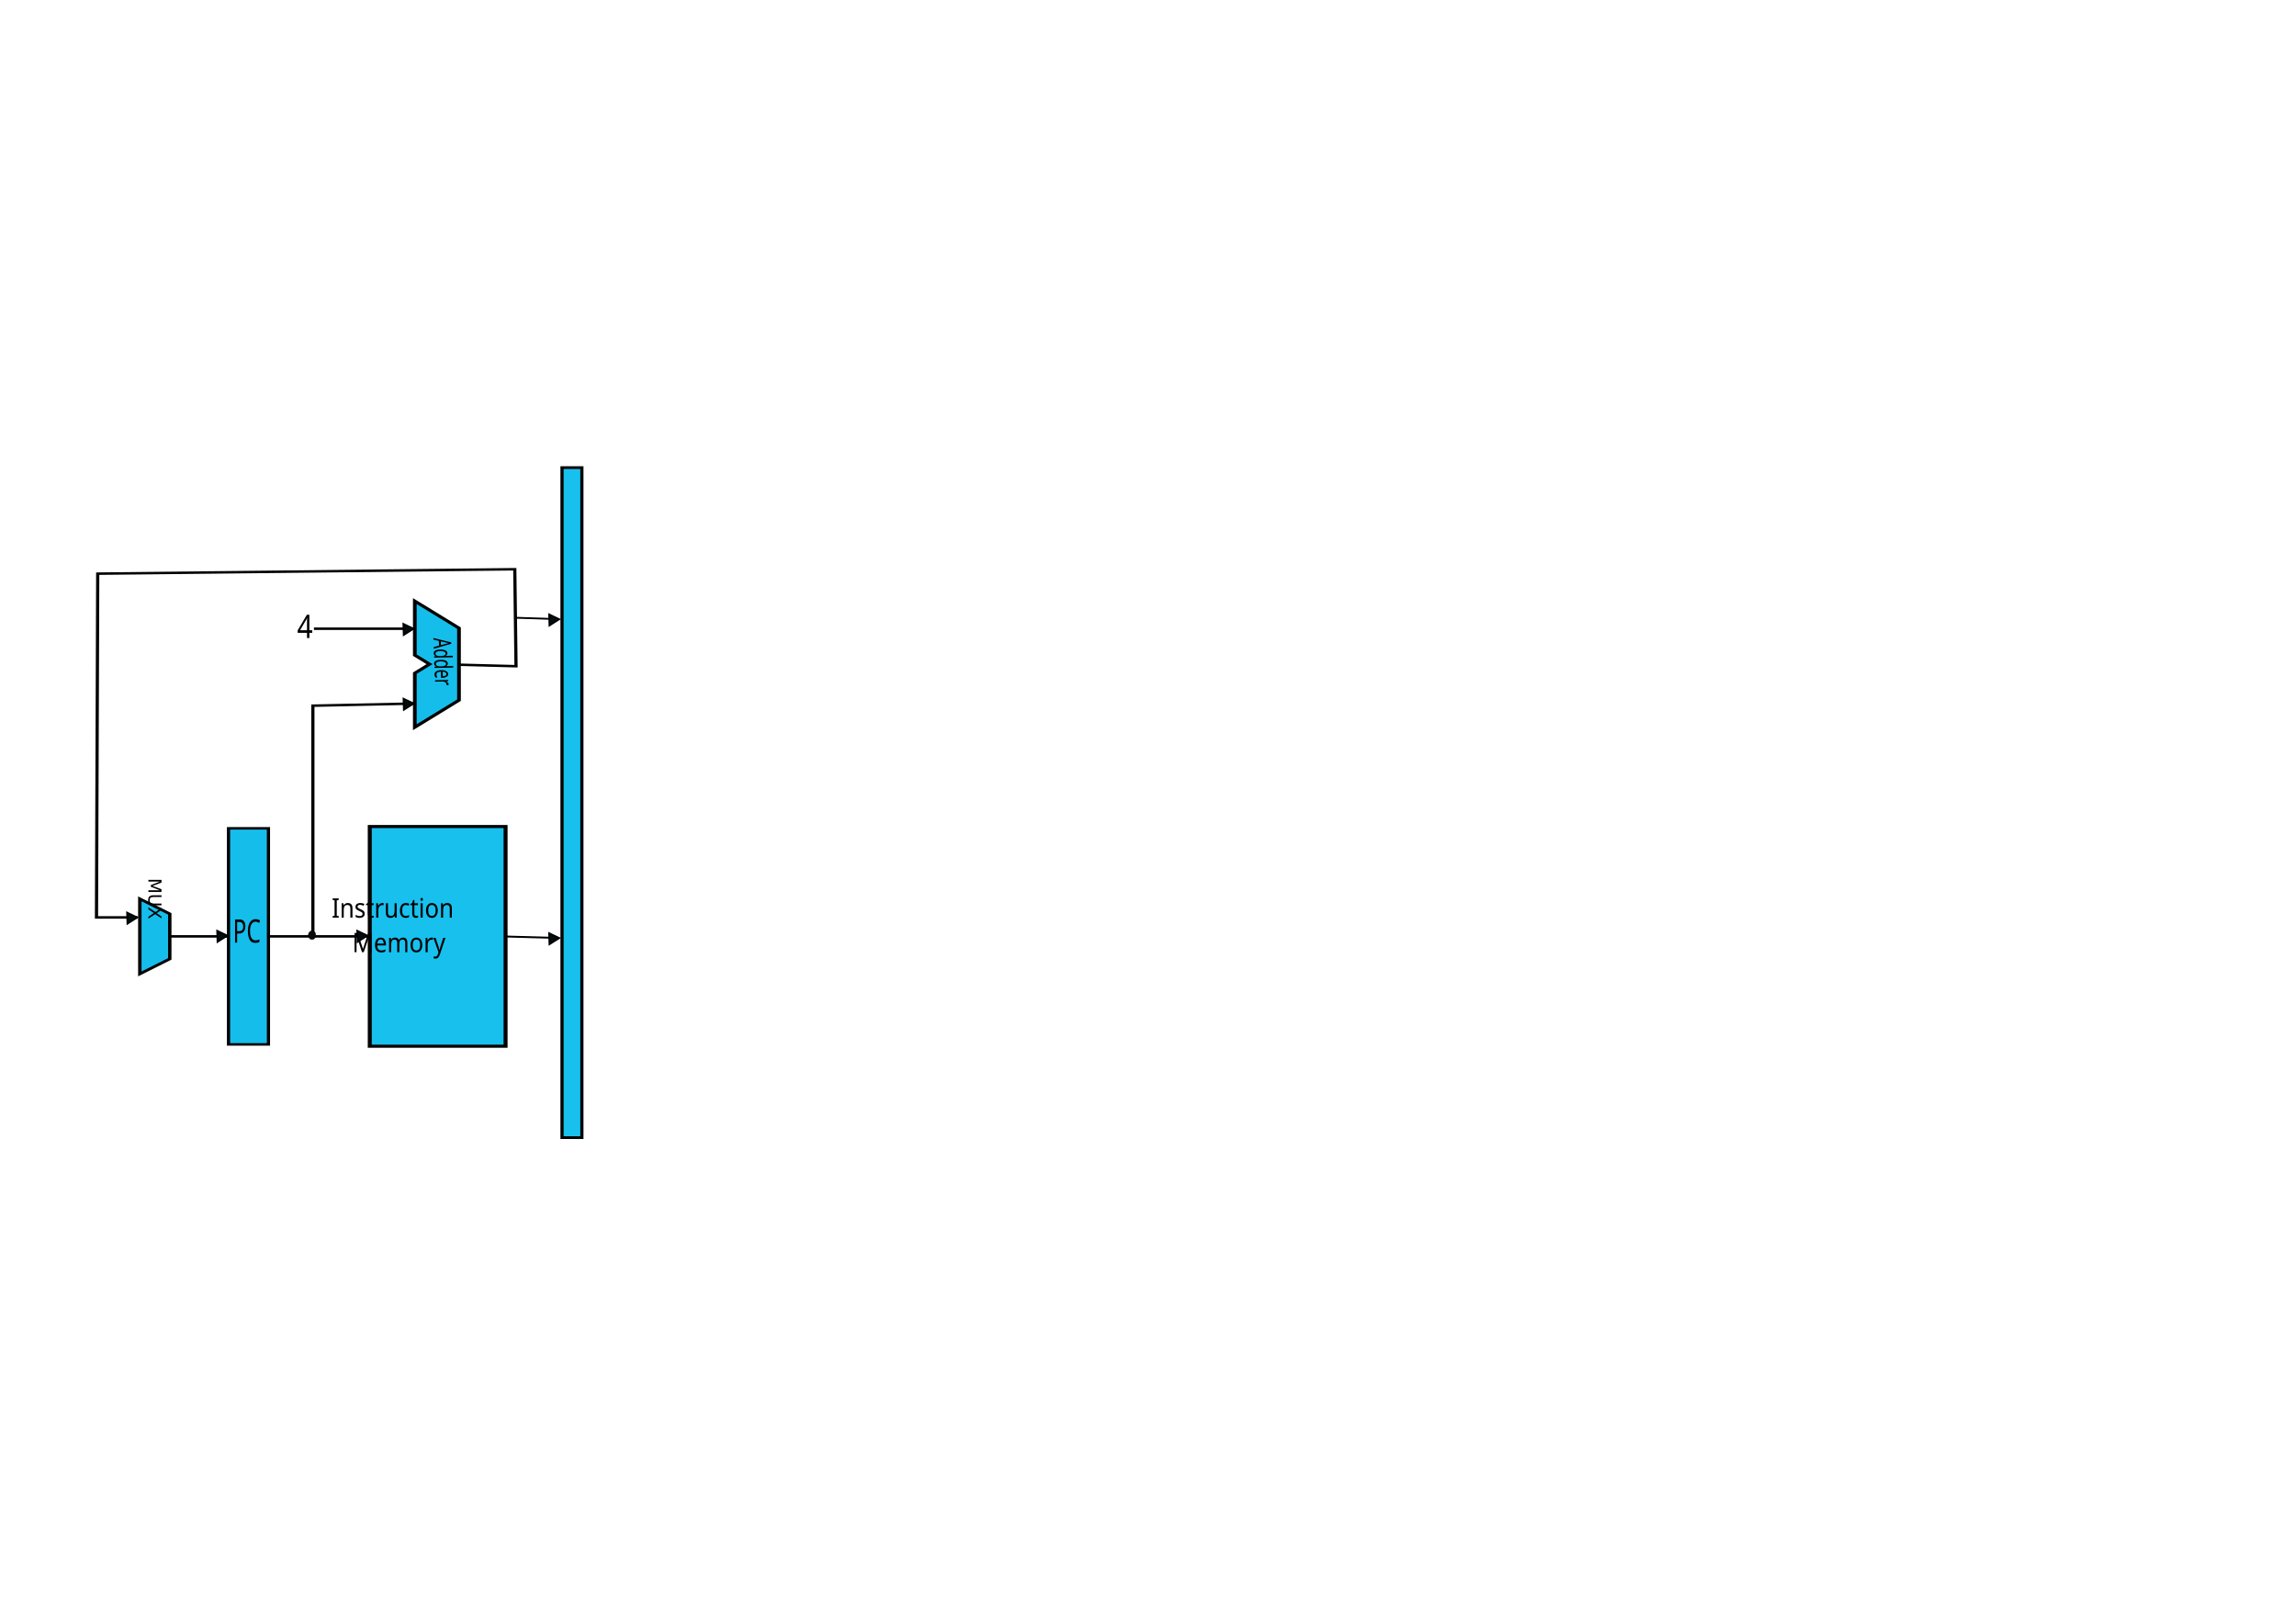
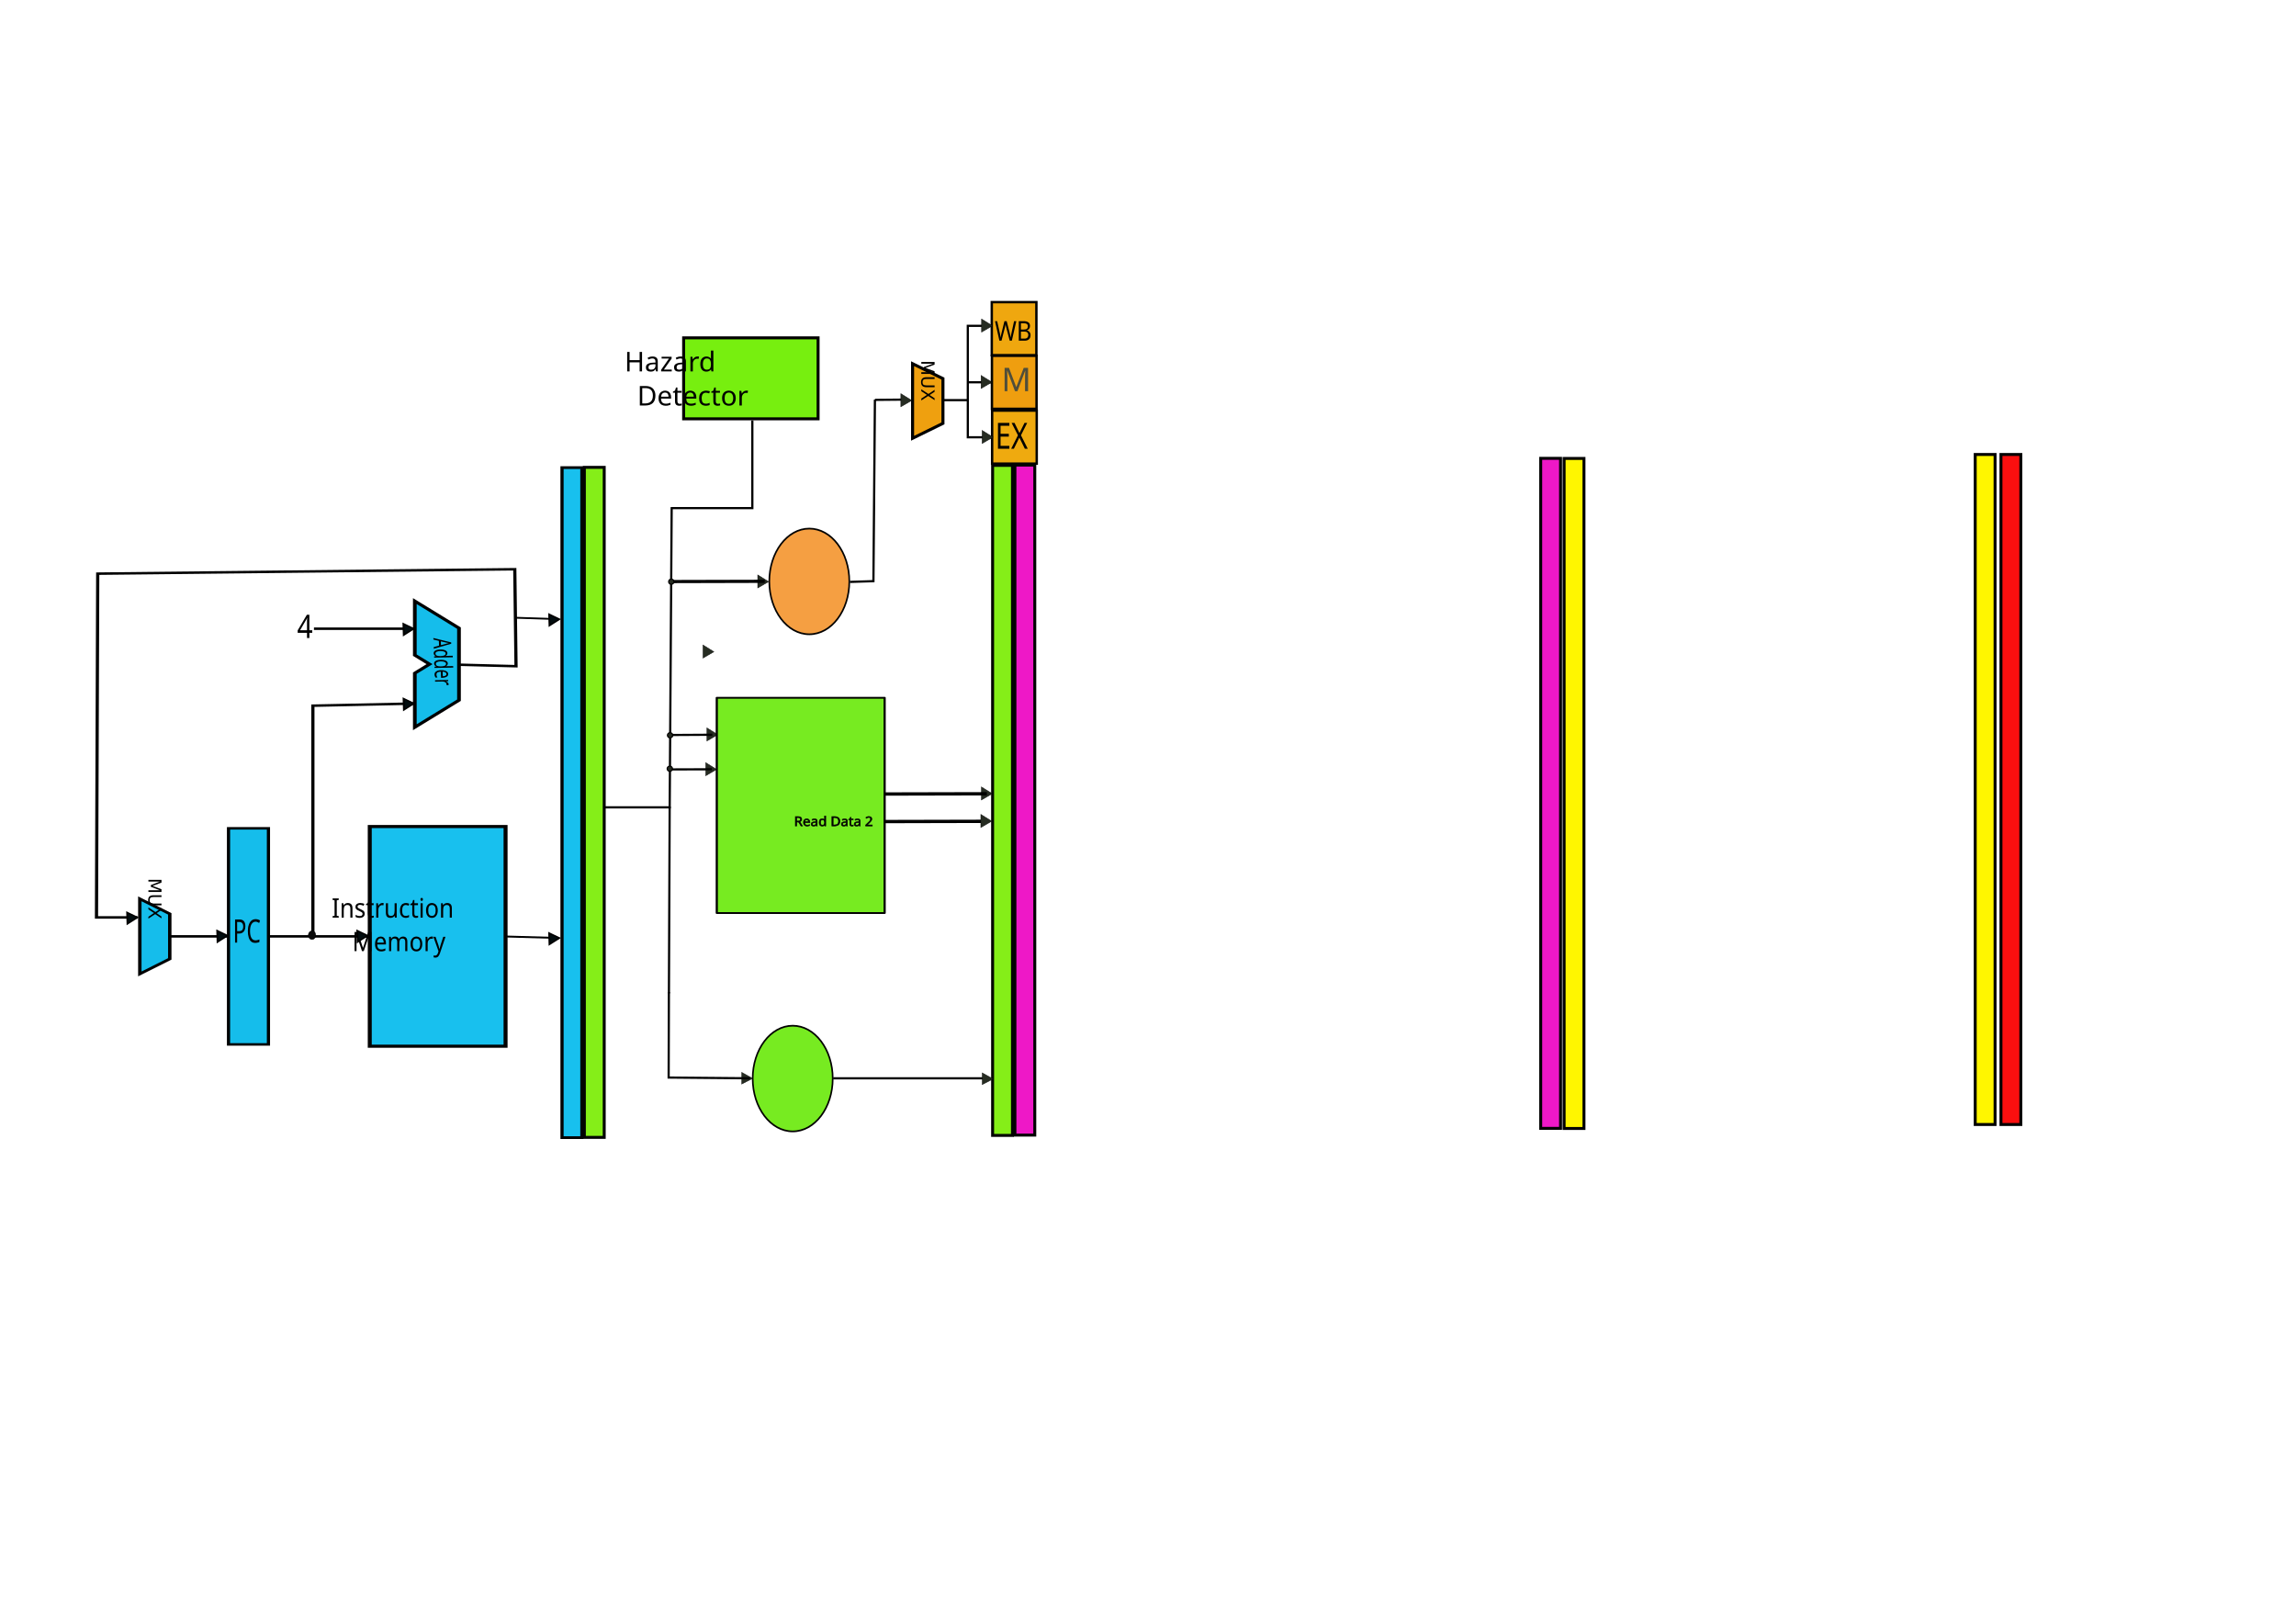
- <svg xmlns="http://www.w3.org/2000/svg" width="297mm" height="210mm" viewBox="0 0 297 210" version="1.1" id="SVGRoot">
-   <defs id="defs5358" />
+ <svg xmlns="http://www.w3.org/2000/svg" xmlns:xlink="http://www.w3.org/1999/xlink" width="297mm" height="210mm" viewBox="0 0 297 210" version="1.1" id="SVGRoot">
+   <defs id="defs5358">
+     <linearGradient xlink:href="#linearGradient5880" id="linearGradient5886" x1="10.795" y1="28.265" x2="40.297" y2="28.265" gradientUnits="userSpaceOnUse" />
+     <linearGradient id="linearGradient5880">
+       <stop style="stop-color:#77eb21;stop-opacity:1;" offset="0" id="stop5882" />
+       <stop style="stop-color:#77eb21;stop-opacity:0;" offset="1" id="stop5884" />
+     </linearGradient>
+     <linearGradient xlink:href="#linearGradient5880" id="linearGradient6262" gradientUnits="userSpaceOnUse" x1="10.795" y1="28.265" x2="40.297" y2="28.265" />
+     <linearGradient xlink:href="#linearGradient5880" id="linearGradient6264" gradientUnits="userSpaceOnUse" x1="10.795" y1="28.265" x2="40.297" y2="28.265" />
+     <linearGradient xlink:href="#linearGradient5880" id="linearGradient5886-6" x1="10.795" y1="28.265" x2="40.297" y2="28.265" gradientUnits="userSpaceOnUse" />
+     <linearGradient xlink:href="#linearGradient5880" id="linearGradient6264-2" gradientUnits="userSpaceOnUse" x1="10.795" y1="28.265" x2="40.297" y2="28.265" />
+     <linearGradient xlink:href="#linearGradient5880" id="linearGradient6262-6" gradientUnits="userSpaceOnUse" x1="10.795" y1="28.265" x2="40.297" y2="28.265" />
+   </defs>
  <g id="layer1" style="display:inline">
    <g id="g6881" transform="matrix(1.159974,0,0,1,-2.753945,0)">
      <g id="g6969" transform="translate(-3.935352,-6.967489)">
        <rect style="fill:#18c0ee;fill-opacity:1;fill-rule:evenodd;stroke:#020202;stroke-width:0.355;stroke-linecap:butt;stroke-linejoin:miter;stroke-miterlimit:4;stroke-dasharray:none;stroke-opacity:1" id="rect6650" width="2.215" height="86.657" x="68.984" y="67.445" />
        <g transform="matrix(1,0,0,0.9033638,-0.1464586,13.77333)" id="g6837">
          <g id="g6795">
-             <path style="display:inline;overflow:visible;visibility:visible;opacity:1;fill:#15bdeb;fill-opacity:1;stroke:#000000;stroke-width:0.379;stroke-linecap:butt;stroke-linejoin:miter;stroke-miterlimit:4;stroke-dasharray:none;stroke-dashoffset:0;stroke-opacity:1;marker:none;enable-background:accumulate" d="m 22.048,121.152 v 10.749 l 3.34,-2.15 v -6.449 z" id="path2627" />
+             <path style="display:inline;overflow:visible;visibility:visible;opacity:1;fill:#15bdeb;fill-opacity:1;stroke:#000000;stroke-width:0.379;stroke-linecap:butt;stroke-linejoin:miter;stroke-miterlimit:4;stroke-dasharray:none;stroke-dashoffset:0;stroke-opacity:1;marker:none;enable-background:accumulate" d="m 22.048,121.152 0,10.749 3.34,-2.15 0,-6.449 z" id="path2627" />
            <text xml:space="preserve" style="font-style:normal;font-variant:normal;font-weight:normal;font-stretch:normal;font-size:2.274px;line-height:0%;font-family:'DejaVu Sans';-inkscape-font-specification:'DejaVu Sans';text-align:center;writing-mode:lr-tb;text-anchor:middle;fill:#000000;fill-opacity:1;stroke-width:0.189" x="111.456" y="-26.105" id="text2629" transform="matrix(0,1.134612,-0.8813582,0,0,0)">
              <tspan style="font-size:2.274px;line-height:1;stroke-width:0.189" id="tspan2631" x="111.456" y="-26.105">MUX</tspan>
            </text>
-             <path style="display:inline;overflow:visible;visibility:visible;opacity:1;fill:#15bdeb;fill-opacity:1;stroke:#000000;stroke-width:0.412;stroke-linecap:butt;stroke-linejoin:miter;stroke-miterlimit:4;stroke-dasharray:none;stroke-dashoffset:0;stroke-opacity:1;marker:none;enable-background:accumulate" d="m 52.715,78.524 4.925,3.87 v 10.32 l -4.925,3.87 v -7.74 l 1.642,-1.29 -1.642,-1.29 z" id="path2402" />
+             <path style="display:inline;overflow:visible;visibility:visible;opacity:1;fill:#15bdeb;fill-opacity:1;stroke:#000000;stroke-width:0.412;stroke-linecap:butt;stroke-linejoin:miter;stroke-miterlimit:4;stroke-dasharray:none;stroke-dashoffset:0;stroke-opacity:1;marker:none;enable-background:accumulate" d="m 52.715,78.524 4.925,3.87 0,10.32 -4.925,3.87 0,-7.74 1.642,-1.29 -1.642,-1.29 z" id="path2402" />
            <rect style="fill:#15bdeb;fill-opacity:1;fill-rule:evenodd;stroke:#000000;stroke-width:0.355;stroke-linecap:butt;stroke-linejoin:miter;stroke-miterlimit:4;stroke-dasharray:none;stroke-opacity:1" id="rect5376" width="4.453" height="30.938" x="31.939" y="111.057" />
            <text xml:space="preserve" style="font-style:normal;font-weight:normal;font-size:3.409px;line-height:125%;font-family:Sans;letter-spacing:0px;word-spacing:0px;fill:#000000;fill-opacity:1;stroke:none;stroke-width:0.085px;stroke-linecap:butt;stroke-linejoin:miter;stroke-opacity:1" x="44.062" y="93.773" id="text6464" transform="scale(0.7359643,1.358762)">
              <tspan id="tspan6462" x="44.062" y="93.773" style="stroke-width:0.085px">PC</tspan>
            </text>
            <rect style="fill:#18c0ee;fill-opacity:1;fill-rule:evenodd;stroke:#020202;stroke-width:0.445;stroke-linecap:butt;stroke-linejoin:miter;stroke-miterlimit:4;stroke-dasharray:none;stroke-opacity:1" id="rect5378" width="15.145" height="31.452" x="47.69" y="110.8" />
            <text xml:space="preserve" style="font-style:normal;font-weight:normal;font-size:3.186px;line-height:125%;font-family:Sans;text-align:center;letter-spacing:0px;word-spacing:0px;text-anchor:middle;fill:#000000;fill-opacity:1;stroke:none;stroke-width:0.08px;stroke-linecap:butt;stroke-linejoin:miter;stroke-opacity:1" x="66.775" y="102.747" id="text6468" transform="scale(0.8296703,1.205298)">
              <tspan id="tspan6466" x="66.775" y="102.747" style="text-align:center;text-anchor:middle;stroke-width:0.08px">Instruction</tspan>
-               <tspan x="66.775" y="106.851" style="text-align:center;text-anchor:middle;stroke-width:0.08px" id="tspan6470">Memory</tspan>
+               <tspan x="66.775" y="106.73" style="text-align:center;text-anchor:middle;stroke-width:0.08px" id="tspan6470">Memory</tspan>
            </text>
-             <path style="fill:none;fill-rule:evenodd;stroke:#000000;stroke-width:0.355;stroke-linecap:butt;stroke-linejoin:miter;stroke-miterlimit:4;stroke-dasharray:none;stroke-opacity:1" d="M 25.48,126.527 H 31.828" id="path6500" />
-             <path style="fill:none;fill-rule:evenodd;stroke:#000000;stroke-width:0.355;stroke-linecap:butt;stroke-linejoin:miter;stroke-miterlimit:4;stroke-dasharray:none;stroke-opacity:1" d="M 36.327,126.527 H 47.45" id="path6500-3" />
-             <path style="fill:none;fill-rule:evenodd;stroke:#000000;stroke-width:0.355;stroke-linecap:butt;stroke-linejoin:miter;stroke-miterlimit:4;stroke-dasharray:none;stroke-opacity:1" d="M 41.347,126.725 V 93.498 l 11.266,-0.303" id="path6532" />
+             <path style="fill:none;fill-rule:evenodd;stroke:#000000;stroke-width:0.355;stroke-linecap:butt;stroke-linejoin:miter;stroke-miterlimit:4;stroke-dasharray:none;stroke-opacity:1" d="m 25.48,126.527 6.347,0" id="path6500" />
+             <path style="fill:none;fill-rule:evenodd;stroke:#000000;stroke-width:0.355;stroke-linecap:butt;stroke-linejoin:miter;stroke-miterlimit:4;stroke-dasharray:none;stroke-opacity:1" d="m 36.327,126.527 11.123,0" id="path6500-3" />
+             <path style="fill:none;fill-rule:evenodd;stroke:#000000;stroke-width:0.355;stroke-linecap:butt;stroke-linejoin:miter;stroke-miterlimit:4;stroke-dasharray:none;stroke-opacity:1" d="m 41.347,126.725 0,-33.227 11.266,-0.303" id="path6532" />
            <path style="fill:#020d10;fill-opacity:1;fill-rule:evenodd;stroke:#000000;stroke-width:0.198px;stroke-linecap:butt;stroke-linejoin:miter;stroke-opacity:1" d="m 51.456,92.476 0.04,1.624 1.112,-0.913 z" id="path6534" />
            <path style="fill:#020d10;fill-opacity:1;fill-rule:evenodd;stroke:#000000;stroke-width:0.198px;stroke-linecap:butt;stroke-linejoin:miter;stroke-opacity:1" d="m 46.298,125.706 0.04,1.624 1.112,-0.913 z" id="path6534-7" />
            <path style="fill:#020d10;fill-opacity:1;fill-rule:evenodd;stroke:#000000;stroke-width:0.198px;stroke-linecap:butt;stroke-linejoin:miter;stroke-opacity:1" d="m 30.676,125.706 0.04,1.624 1.112,-0.913 z" id="path6534-5" />
            <ellipse style="fill:#0b0b0b;fill-opacity:1;fill-rule:evenodd;stroke:#000000;stroke-width:0.046px;stroke-linecap:butt;stroke-linejoin:miter;stroke-opacity:1" id="path6593" cx="41.254" cy="126.353" rx="0.411" ry="0.624" />
-             <path style="fill:none;fill-rule:evenodd;stroke:#000000;stroke-width:0.355;stroke-linecap:butt;stroke-linejoin:miter;stroke-miterlimit:4;stroke-dasharray:none;stroke-opacity:1" d="M 41.467,82.478 H 52.59" id="path6500-3-3" />
+             <path style="fill:none;fill-rule:evenodd;stroke:#000000;stroke-width:0.355;stroke-linecap:butt;stroke-linejoin:miter;stroke-miterlimit:4;stroke-dasharray:none;stroke-opacity:1" d="m 41.467,82.478 11.123,0" id="path6500-3-3" />
            <path style="fill:#020d10;fill-opacity:1;fill-rule:evenodd;stroke:#000000;stroke-width:0.198px;stroke-linecap:butt;stroke-linejoin:miter;stroke-opacity:1" d="m 51.439,81.768 0.04,1.624 1.112,-0.913 z" id="path6534-7-5" />
            <text xml:space="preserve" style="font-style:normal;font-weight:normal;font-size:3.758px;line-height:125%;font-family:Sans;letter-spacing:0px;word-spacing:0px;fill:#000000;fill-opacity:1;stroke:none;stroke-width:0.094px;stroke-linecap:butt;stroke-linejoin:miter;stroke-opacity:1" x="48.802" y="67.995" id="text6627" transform="scale(0.8112309,1.232695)">
              <tspan id="tspan6625" x="48.802" y="67.995" style="stroke-width:0.094px">4</tspan>
            </text>
-             <path style="fill:none;fill-rule:evenodd;stroke:#000000;stroke-width:0.355;stroke-linecap:butt;stroke-linejoin:miter;stroke-miterlimit:4;stroke-dasharray:none;stroke-opacity:1" d="m 57.772,87.637 6.229,0.21 -0.138,-13.882 -46.509,0.631 -0.138,49.218 h 4.568" id="path6629" />
+             <path style="fill:none;fill-rule:evenodd;stroke:#000000;stroke-width:0.355;stroke-linecap:butt;stroke-linejoin:miter;stroke-miterlimit:4;stroke-dasharray:none;stroke-opacity:1" d="m 57.772,87.637 6.229,0.21 -0.138,-13.882 -46.509,0.631 -0.138,49.218 4.568,0" id="path6629" />
            <path style="fill:#020d10;fill-opacity:1;fill-rule:evenodd;stroke:#000000;stroke-width:0.198px;stroke-linecap:butt;stroke-linejoin:miter;stroke-opacity:1" d="m 20.631,123.104 0.04,1.624 1.112,-0.913 z" id="path6534-6" />
            <path style="fill:none;fill-rule:evenodd;stroke:#000000;stroke-width:0.259;stroke-linecap:butt;stroke-linejoin:miter;stroke-miterlimit:4;stroke-dasharray:none;stroke-opacity:1" d="m 63.865,80.903 4.978,0.215" id="path6652" />
            <path style="fill:none;fill-rule:evenodd;stroke:#000000;stroke-width:0.271;stroke-linecap:butt;stroke-linejoin:miter;stroke-miterlimit:4;stroke-dasharray:none;stroke-opacity:1" d="m 62.896,126.546 5.947,0.215" id="path6654" />
            <path style="fill:#020d10;fill-opacity:1;fill-rule:evenodd;stroke:#000000;stroke-width:0.198px;stroke-linecap:butt;stroke-linejoin:miter;stroke-opacity:1" d="m 67.692,126.05 0.04,1.624 1.112,-0.913 z" id="path6534-7-2" />
            <path style="fill:#020d10;fill-opacity:1;fill-rule:evenodd;stroke:#000000;stroke-width:0.198px;stroke-linecap:butt;stroke-linejoin:miter;stroke-opacity:1" d="m 67.692,80.408 0.04,1.624 1.112,-0.913 z" id="path6534-7-9" />
            <text xml:space="preserve" style="font-style:normal;font-weight:normal;font-size:2.56px;line-height:125%;font-family:Sans;letter-spacing:0px;word-spacing:0px;fill:#000000;fill-opacity:1;stroke:none;stroke-width:0.384px;stroke-linecap:butt;stroke-linejoin:miter;stroke-opacity:1" x="90.727" y="-48.945" id="text7092" transform="matrix(0.02873029,0.9373944,-1.066013,0.02526389,0,0)">
              <tspan id="tspan7090" x="90.727" y="-48.945" style="font-size:2.56px;stroke-width:0.384px">Adder</tspan>
            </text>
          </g>
        </g>
+         <flowRoot transform="matrix(0.2433004,0,0,0.2822222,7.414156,14.39948)" style="font-style:normal;font-weight:normal;font-size:40px;line-height:125%;font-family:sans-serif;letter-spacing:0px;word-spacing:0px;fill:#77eb21;fill-opacity:1;stroke:none;stroke-width:1px;stroke-linecap:butt;stroke-linejoin:miter;stroke-opacity:1" id="flowRoot5822" xml:space="preserve">
+           <flowRegion id="flowRegion5824">
+             <rect style="fill:#77eb21;fill-opacity:1" y="321.594" x="321.049" height="193.592" width="99.204" id="rect5826" />
+           </flowRegion>
+           <flowPara id="flowPara5828" />
+         </flowRoot>
      </g>
    </g>
  </g>
-   <g id="layer3" />
+   <g id="layer2" style="display:inline">
+     <rect style="display:inline;fill:#ee18c7;fill-opacity:1;fill-rule:evenodd;stroke:#020202;stroke-width:0.382;stroke-linecap:butt;stroke-linejoin:miter;stroke-miterlimit:4;stroke-dasharray:none;stroke-opacity:1" id="rect6650-6-9" width="2.569" height="86.657" x="131.285" y="60.151" />
+     <rect style="display:inline;fill:#ee18c7;fill-opacity:1;fill-rule:evenodd;stroke:#020202;stroke-width:0.382;stroke-linecap:butt;stroke-linejoin:miter;stroke-miterlimit:4;stroke-dasharray:none;stroke-opacity:1" id="rect6650-6-9-4" width="2.569" height="86.657" x="199.297" y="59.279" />
+   </g>
+   <g id="layer5" style="display:inline">
+     <rect style="display:inline;fill:#fff600;fill-opacity:1;fill-rule:evenodd;stroke:#020202;stroke-width:0.382;stroke-linecap:butt;stroke-linejoin:miter;stroke-miterlimit:4;stroke-dasharray:none;stroke-opacity:1" id="rect6650-6-9-4-7-8" width="2.569" height="86.657" x="255.504" y="58.779" />
+     <rect style="display:inline;fill:#fff600;fill-opacity:1;fill-rule:evenodd;stroke:#020202;stroke-width:0.382;stroke-linecap:butt;stroke-linejoin:miter;stroke-miterlimit:4;stroke-dasharray:none;stroke-opacity:1" id="rect6650-6-9-4-7" width="2.569" height="86.657" x="202.326" y="59.292" />
+   </g>
+   <g id="layer6" style="display:inline">
+     <rect style="display:inline;fill:#fa0f0f;fill-opacity:1;fill-rule:evenodd;stroke:#020202;stroke-width:0.382;stroke-linecap:butt;stroke-linejoin:miter;stroke-miterlimit:4;stroke-dasharray:none;stroke-opacity:1" id="rect6650-6-9-4-7-4" width="2.569" height="86.657" x="258.835" y="58.779" />
+   </g>
+   <g id="layer4" style="display:inline">
+     <g style="display:inline" id="g2625" transform="matrix(0.1964062,0,0,0.1929421,25.88295,15.39497)">
+       <path id="path2627-2" d="m 469.25,164 0,50 20,-10 0,-30 -20,-10 z" style="display:inline;overflow:visible;visibility:visible;opacity:1;fill:#efa00f;fill-opacity:1;stroke:#000000;stroke-width:2;stroke-linecap:butt;stroke-linejoin:miter;stroke-miterlimit:4;stroke-dasharray:none;stroke-dashoffset:0;stroke-opacity:1;marker:none;enable-background:accumulate" />
+       <text transform="matrix(0,1,-1,0,0,0)" id="text2629-8" y="-475" x="188.688" style="font-style:normal;font-variant:normal;font-weight:normal;font-stretch:normal;font-size:12px;line-height:100%;font-family:'DejaVu Sans';-inkscape-font-specification:'DejaVu Sans';text-align:center;writing-mode:lr-tb;text-anchor:middle;fill:#000000;fill-opacity:1" xml:space="preserve">
+         <tspan y="-475" x="188.688" id="tspan2631-9">MUX</tspan>
+       </text>
+     </g>
+     <rect style="display:inline;fill:#efaa0f;fill-opacity:1;stroke:#030201;stroke-width:0.311;stroke-linecap:square;stroke-linejoin:miter;stroke-miterlimit:4;stroke-dasharray:none;stroke-opacity:1" id="rect6682" width="5.771" height="6.859" x="128.336" y="53.105" />
+     <rect style="display:inline;fill:#ef9e0f;fill-opacity:1;stroke:#030201;stroke-width:0.311;stroke-linecap:square;stroke-linejoin:miter;stroke-miterlimit:4;stroke-dasharray:none;stroke-opacity:1" id="rect6682-3" width="5.771" height="6.859" x="128.313" y="46.015" />
+     <rect style="display:inline;fill:#efa70f;fill-opacity:1;stroke:#030201;stroke-width:0.311;stroke-linecap:square;stroke-linejoin:miter;stroke-miterlimit:4;stroke-dasharray:none;stroke-opacity:1" id="rect6682-6" width="5.771" height="6.859" x="128.292" y="39.076" />
+     <path style="display:inline;fill:none;fill-rule:evenodd;stroke:#000000;stroke-width:0.282px;stroke-linecap:butt;stroke-linejoin:miter;stroke-opacity:1" d="m 122.115,51.75 3.075,0 0,-9.61 3.139,0" id="path6715" />
+     <path style="display:inline;fill:none;fill-rule:evenodd;stroke:#000000;stroke-width:0.282px;stroke-linecap:butt;stroke-linejoin:miter;stroke-opacity:1" d="m 125.191,51.75 0,4.805 3.011,0" id="path6717" />
+     <path style="display:inline;fill:none;fill-rule:evenodd;stroke:#000000;stroke-width:0.282px;stroke-linecap:butt;stroke-linejoin:miter;stroke-opacity:1" d="m 125.126,49.443 3.139,0" id="path6719" />
+     <path style="display:inline;fill:#262c22;fill-opacity:1;fill-rule:evenodd;stroke:#000000;stroke-width:0.047px;stroke-linecap:butt;stroke-linejoin:miter;stroke-opacity:1" d="m 127.037,55.66 0,1.704 1.415,-0.822 z" id="path6268-3-5-6-2-1" />
+     <path style="display:inline;fill:#262c22;fill-opacity:1;fill-rule:evenodd;stroke:#000000;stroke-width:0.047px;stroke-linecap:butt;stroke-linejoin:miter;stroke-opacity:1" d="m 126.901,48.548 0,1.704 1.415,-0.822 z" id="path6268-3-5-6-2-2" />
+     <path style="display:inline;fill:#262c22;fill-opacity:1;fill-rule:evenodd;stroke:#000000;stroke-width:0.047px;stroke-linecap:butt;stroke-linejoin:miter;stroke-opacity:1" d="m 126.969,41.254 0,1.704 1.415,-0.822 z" id="path6268-3-5-6-2-9" />
+     <text xml:space="preserve" style="font-style:normal;font-weight:normal;font-size:10.476px;line-height:125%;font-family:sans-serif;letter-spacing:0px;word-spacing:0px;display:inline;fill:#000000;fill-opacity:1;stroke:none;stroke-width:1px;stroke-linecap:butt;stroke-linejoin:miter;stroke-opacity:1" x="138.647" y="40.89" id="text6748" transform="scale(0.928017,1.077567)">
+       <tspan id="tspan6750" x="138.647" y="40.89" style="font-size:3.274px">WB</tspan>
+     </text>
+     <text xml:space="preserve" style="font-style:normal;font-weight:normal;font-size:4.233px;line-height:125%;font-family:sans-serif;letter-spacing:0px;word-spacing:0px;display:inline;fill:#504e3a;fill-opacity:1;stroke:none;stroke-width:1px;stroke-linecap:butt;stroke-linejoin:miter;stroke-opacity:1" x="129.547" y="50.597" id="text6752">
+       <tspan id="tspan6754" x="129.547" y="50.597">M</tspan>
+     </text>
+     <text xml:space="preserve" style="font-style:normal;font-weight:normal;font-size:4.155px;line-height:125%;font-family:sans-serif;letter-spacing:0px;word-spacing:0px;display:inline;fill:#000000;fill-opacity:1;stroke:none;stroke-width:1px;stroke-linecap:butt;stroke-linejoin:miter;stroke-opacity:1" x="144.783" y="51.601" id="text6752-1" transform="scale(0.8891527,1.124666)">
+       <tspan id="tspan6754-9" x="144.783" y="51.601">EX</tspan>
+     </text>
+     <path style="display:inline;fill:#262c22;fill-opacity:1;fill-rule:evenodd;stroke:#000000;stroke-width:0.047px;stroke-linecap:butt;stroke-linejoin:miter;stroke-opacity:1" d="m 116.527,50.91 0,1.704 1.415,-0.822 z" id="path6268-3-5-6-2" />
+     <path style="display:inline;fill:none;fill-rule:evenodd;stroke:#000000;stroke-width:0.282px;stroke-linecap:butt;stroke-linejoin:miter;stroke-opacity:1" d="m 113.178,51.718 3.396,-0.032" id="path6713" />
+     <path style="display:inline;fill:#262c22;fill-opacity:1;fill-rule:evenodd;stroke:#000000;stroke-width:0.047px;stroke-linecap:butt;stroke-linejoin:miter;stroke-opacity:1" d="m 98.011,74.348 0,1.704 1.415,-0.822 z" id="path6268-3-5-6-5" />
+     <g style="display:inline" id="g5892-1" transform="matrix(0.6475833,0,0,0.6752021,43.69382,-17.54744)">
+       <ellipse ry="10.123" rx="7.994" cy="137.361" cx="94.188" id="path10268-8" style="fill:#f59f42;fill-opacity:1;stroke:#030201;stroke-width:0.325;stroke-miterlimit:4;stroke-dasharray:none;stroke-opacity:1" />
+       <flowRoot transform="matrix(0.3150463,0,0,0.3397892,86.30636,127.0092)" style="font-style:normal;font-weight:normal;font-size:11.289px;line-height:125%;font-family:sans-serif;letter-spacing:0px;word-spacing:0px;fill:url(#linearGradient5886-6);fill-opacity:1;stroke:#030201;stroke-width:0.284;stroke-linecap:butt;stroke-linejoin:miter;stroke-miterlimit:4;stroke-dasharray:none;stroke-opacity:1" id="flowRoot10270-7" xml:space="preserve">
+         <flowRegion style="fill:url(#linearGradient6264-2);fill-opacity:1" id="flowRegion10272-9">
+           <rect style="fill:url(#linearGradient6262-6);fill-opacity:1;stroke:#030201;stroke-width:0.284;stroke-miterlimit:4;stroke-dasharray:none;stroke-opacity:1" y="16.106" x="9.549" height="28.224" width="31.93" id="rect10274-2" />
+         </flowRegion>
+         <flowPara id="flowPara10278-2" style="font-size:8.819px;line-height:135%;text-align:center;text-anchor:middle;fill:#323530;fill-opacity:1;stroke:#030201;stroke-width:0.284;stroke-miterlimit:4;stroke-dasharray:none;stroke-opacity:1">Control</flowPara>
+         <flowPara style="font-size:8.819px;line-height:135%;text-align:center;text-anchor:middle;fill:#323530;fill-opacity:1;stroke:#030201;stroke-width:0.284;stroke-miterlimit:4;stroke-dasharray:none;stroke-opacity:1" id="flowPara6482">Signals</flowPara>
+       </flowRoot>
+     </g>
+     <path style="display:inline;fill:none;fill-rule:evenodd;stroke:#000000;stroke-width:0.286px;stroke-linecap:butt;stroke-linejoin:miter;stroke-opacity:1" d="m 109.942,75.261 3.04,-0.098 0.194,-23.478" id="path6711" />
+   </g>
+   <g id="layer3" style="display:inline">
+     <path style="display:inline;fill:#262c22;fill-opacity:1;fill-rule:evenodd;stroke:#000000;stroke-width:0.047px;stroke-linecap:butt;stroke-linejoin:miter;stroke-opacity:1" d="m 91.438,94.136 0,1.704 1.415,-0.822 z" id="path6268-3" />
+     <path style="display:inline;fill:#262c22;fill-opacity:1;fill-rule:evenodd;stroke:#000000;stroke-width:0.047px;stroke-linecap:butt;stroke-linejoin:miter;stroke-opacity:1" d="m 91.284,98.63 0,1.704 1.415,-0.822 z" id="path6268-3-5" />
+     <path style="display:inline;fill:#262c22;fill-opacity:1;fill-rule:evenodd;stroke:#000000;stroke-width:0.047px;stroke-linecap:butt;stroke-linejoin:miter;stroke-opacity:1" d="m 90.932,83.413 0,1.704 1.415,-0.822 z" id="path6268-3-5-6" />
+     <path style="display:inline;fill:#262c22;fill-opacity:1;fill-rule:evenodd;stroke:#000000;stroke-width:0.045px;stroke-linecap:butt;stroke-linejoin:miter;stroke-opacity:1" d="m 95.939,138.687 0,1.528 1.419,-0.737 z" id="path6268-3-5-2" />
+     <rect style="display:inline;fill:#85ee18;fill-opacity:1;fill-rule:evenodd;stroke:#020202;stroke-width:0.382;stroke-linecap:butt;stroke-linejoin:miter;stroke-miterlimit:4;stroke-dasharray:none;stroke-opacity:1" id="rect6650-6" width="2.569" height="86.657" x="128.399" y="60.189" />
+     <g id="g12746" transform="matrix(0.7876391,0,0,0.6619064,26.64734,49.6613)" style="display:inline;stroke:#030201;stroke-width:0.36;stroke-miterlimit:4;stroke-dasharray:none;stroke-opacity:1">
+       <rect y="61.314" x="83.887" height="42.058" width="27.567" id="rect4136" style="fill:#77eb21;fill-opacity:1;stroke:#030201;stroke-width:0.36;stroke-linecap:round;stroke-linejoin:round;stroke-miterlimit:4;stroke-dasharray:none;stroke-dashoffset:0;stroke-opacity:1" />
+       <flowRoot transform="matrix(0.500597,0,0,0.638432,-36.01919,-141.5593)" style="font-style:normal;font-weight:normal;font-size:9.864px;line-height:125%;font-family:sans-serif;letter-spacing:0px;word-spacing:0px;fill:#000000;fill-opacity:1;stroke:#030201;stroke-width:0.202;stroke-linecap:butt;stroke-linejoin:miter;stroke-miterlimit:4;stroke-dasharray:none;stroke-opacity:1" id="flowRoot4806" xml:space="preserve">
+         <flowRegion id="flowRegion4808">
+           <rect style="font-size:9.864px;stroke:#030201;stroke-width:0.202;stroke-miterlimit:4;stroke-dasharray:none;stroke-opacity:1" y="326.648" x="242.857" height="65.714" width="108.571" id="rect4810" />
+         </flowRegion>
+         <flowPara style="font-size:4.27px;stroke:#030201;stroke-width:0.202;stroke-miterlimit:4;stroke-dasharray:none;stroke-opacity:1" id="flowPara4812">Read Register 1</flowPara>
+         <flowPara style="font-size:4.27px;stroke:#030201;stroke-width:0.202;stroke-miterlimit:4;stroke-dasharray:none;stroke-opacity:1" id="flowPara4814" />
+         <flowPara style="font-size:4.27px;stroke:#030201;stroke-width:0.202;stroke-miterlimit:4;stroke-dasharray:none;stroke-opacity:1" id="flowPara4816">Read Register 2</flowPara>
+         <flowPara id="flowPara4212" style="font-size:4.27px;stroke:#030201;stroke-width:0.202;stroke-miterlimit:4;stroke-dasharray:none;stroke-opacity:1" />
+         <flowPara id="flowPara4214" style="font-size:4.27px;stroke:#030201;stroke-width:0.202;stroke-miterlimit:4;stroke-dasharray:none;stroke-opacity:1" />
+         <flowPara id="flowPara4216" style="font-size:4.27px;stroke:#030201;stroke-width:0.202;stroke-miterlimit:4;stroke-dasharray:none;stroke-opacity:1" />
+         <flowPara id="flowPara4218" style="font-size:4.27px;stroke:#030201;stroke-width:0.202;stroke-miterlimit:4;stroke-dasharray:none;stroke-opacity:1" />
+         <flowPara style="font-size:4.27px;stroke:#030201;stroke-width:0.202;stroke-miterlimit:4;stroke-dasharray:none;stroke-opacity:1" id="flowPara4818">Write Register</flowPara>
+         <flowPara id="flowPara4220" style="font-size:4.27px;stroke:#030201;stroke-width:0.202;stroke-miterlimit:4;stroke-dasharray:none;stroke-opacity:1" />
+         <flowPara style="font-size:4.27px;stroke:#030201;stroke-width:0.202;stroke-miterlimit:4;stroke-dasharray:none;stroke-opacity:1" id="flowPara4820">Write data</flowPara>
+       </flowRoot>
+       <flowRoot transform="matrix(0.08317895,0,0,0.09316892,69.74598,46.75125)" style="font-style:normal;font-weight:normal;font-size:40px;line-height:125%;font-family:sans-serif;letter-spacing:0px;word-spacing:0px;fill:#000000;fill-opacity:1;stroke:#030201;stroke-width:1.168;stroke-linecap:butt;stroke-linejoin:miter;stroke-miterlimit:4;stroke-dasharray:none;stroke-opacity:1" id="flowRoot10252" xml:space="preserve">
+         <flowRegion id="flowRegion10254">
+           <rect y="339.505" x="324.286" height="97.143" width="171.429" id="rect10256" style="stroke:#030201;stroke-width:1.168;stroke-miterlimit:4;stroke-dasharray:none;stroke-opacity:1" />
+         </flowRegion>
+         <flowPara style="font-size:27.5px;stroke:#030201;stroke-width:1.168;stroke-miterlimit:4;stroke-dasharray:none;stroke-opacity:1" id="flowPara10258">Read Data 1</flowPara>
+       </flowRoot>
+       <text transform="scale(0.9448681,1.058349)" id="text10260" y="78.3" x="102.207" style="font-style:normal;font-weight:normal;font-size:3.521px;line-height:125%;font-family:sans-serif;letter-spacing:0px;word-spacing:0px;fill:#000000;fill-opacity:1;stroke:#030201;stroke-width:0.103;stroke-linecap:butt;stroke-linejoin:miter;stroke-miterlimit:4;stroke-dasharray:none;stroke-opacity:1" xml:space="preserve">
+         <tspan y="78.3" x="102.207" id="tspan10262" />
+         <tspan style="font-size:2.421px;stroke:#030201;stroke-width:0.103;stroke-miterlimit:4;stroke-dasharray:none;stroke-opacity:1" id="tspan10264" y="81.605" x="102.207">Read Data 2</tspan>
+         <tspan id="tspan10266" y="84.631" x="102.207" />
+       </text>
+       <flowRoot xml:space="preserve" id="flowRoot5830" style="font-style:normal;font-weight:normal;font-size:40px;line-height:125%;font-family:sans-serif;letter-spacing:0px;word-spacing:0px;fill:#000000;fill-opacity:1;stroke:none;stroke-width:1px;stroke-linecap:butt;stroke-linejoin:miter;stroke-opacity:1">
+         <flowRegion id="flowRegion5832">
+           <rect id="rect5834" width="56.3" height="48.127" x="356.869" y="314.581" />
+         </flowRegion>
+         <flowPara id="flowPara5836" />
+       </flowRoot>
+       <flowRoot xml:space="preserve" id="flowRoot5838" style="font-style:normal;font-weight:normal;font-size:40px;line-height:125%;font-family:sans-serif;letter-spacing:0px;word-spacing:0px;fill:#000000;fill-opacity:1;stroke:none;stroke-width:1px;stroke-linecap:butt;stroke-linejoin:miter;stroke-opacity:1">
+         <flowRegion id="flowRegion5840">
+           <rect id="rect5842" width="1.816" height="138.026" x="349.604" y="157.486" />
+         </flowRegion>
+         <flowPara id="flowPara5844" />
+       </flowRoot>
+     </g>
+     <g style="display:inline" id="g5892" transform="matrix(0.6475833,0,0,0.6752021,41.54681,46.74726)">
+       <ellipse ry="10.123" rx="7.994" cy="137.361" cx="94.188" id="path10268" style="fill:#77eb21;fill-opacity:1;stroke:#030201;stroke-width:0.325;stroke-miterlimit:4;stroke-dasharray:none;stroke-opacity:1" />
+       <flowRoot transform="matrix(0.3150463,0,0,0.3397892,86.30636,127.0092)" style="font-style:normal;font-weight:normal;font-size:11.289px;line-height:125%;font-family:sans-serif;letter-spacing:0px;word-spacing:0px;fill:url(#linearGradient5886);fill-opacity:1;stroke:#030201;stroke-width:0.284;stroke-linecap:butt;stroke-linejoin:miter;stroke-miterlimit:4;stroke-dasharray:none;stroke-opacity:1" id="flowRoot10270" xml:space="preserve">
+         <flowRegion style="fill:url(#linearGradient6264);fill-opacity:1" id="flowRegion10272">
+           <rect style="fill:url(#linearGradient6262);fill-opacity:1;stroke:#030201;stroke-width:0.284;stroke-miterlimit:4;stroke-dasharray:none;stroke-opacity:1" y="16.106" x="9.549" height="28.224" width="31.93" id="rect10274" />
+         </flowRegion>
+         <flowPara style="font-size:8.819px;line-height:135%;text-align:center;text-anchor:middle;fill:#323530;fill-opacity:1;stroke:#030201;stroke-width:0.284;stroke-miterlimit:4;stroke-dasharray:none;stroke-opacity:1" id="flowPara10276">Sign</flowPara>
+         <flowPara id="flowPara10278" style="font-size:8.819px;line-height:135%;text-align:center;text-anchor:middle;fill:#323530;fill-opacity:1;stroke:#030201;stroke-width:0.284;stroke-miterlimit:4;stroke-dasharray:none;stroke-opacity:1">Extend</flowPara>
+       </flowRoot>
+     </g>
+     <rect style="display:inline;fill:#85ee18;fill-opacity:1;fill-rule:evenodd;stroke:#020202;stroke-width:0.382;stroke-linecap:butt;stroke-linejoin:miter;stroke-miterlimit:4;stroke-dasharray:none;stroke-opacity:1" id="rect6650-6-7" width="2.569" height="86.657" x="75.59" y="60.445" />
+     <path style="display:inline;fill:none;fill-rule:evenodd;stroke:#000000;stroke-width:0.282px;stroke-linecap:butt;stroke-linejoin:miter;stroke-opacity:1" d="m 78.172,104.415 c 8.457,0 8.457,0 8.457,0 l 0.256,-38.826" id="path5902" />
+     <path style="display:inline;fill:none;fill-rule:evenodd;stroke:#000000;stroke-width:0.281px;stroke-linecap:butt;stroke-linejoin:miter;stroke-opacity:1" d="m 86.626,104.314 -0.097,24.164" id="path5904" />
+     <path style="display:inline;fill:none;fill-rule:evenodd;stroke:#000000;stroke-width:0.282px;stroke-linecap:butt;stroke-linejoin:miter;stroke-opacity:1" d="m 86.553,99.512 c 5.527,0 5.233,-0.031 5.522,-0.031" id="path5910" />
+     <path style="display:inline;fill:none;fill-rule:evenodd;stroke:#000000;stroke-width:0.282px;stroke-linecap:butt;stroke-linejoin:miter;stroke-opacity:1" d="m 86.661,95.06 c 5.478,-0.032 5.478,-0.032 5.478,-0.032" id="path5912" />
+     <ellipse style="display:inline;fill:#262c22;fill-opacity:1;stroke:#030201;stroke-width:0.152;stroke-linecap:square;stroke-linejoin:miter;stroke-miterlimit:4;stroke-dasharray:none;stroke-opacity:1" id="path5918" cx="86.681" cy="95.096" rx="0.344" ry="0.336" />
+     <ellipse style="display:inline;fill:#262c22;fill-opacity:1;stroke:#030201;stroke-width:0.152;stroke-linecap:square;stroke-linejoin:miter;stroke-miterlimit:4;stroke-dasharray:none;stroke-opacity:1" id="path5918-5" cx="86.644" cy="99.422" rx="0.344" ry="0.336" />
+     <path style="display:inline;fill:none;fill-rule:evenodd;stroke:#000000;stroke-width:0.282px;stroke-linecap:butt;stroke-linejoin:miter;stroke-opacity:1" d="m 86.525,128.312 -0.032,11.052 10.507,0.096" id="path6300" />
+     <path style="display:inline;fill:#262c22;fill-opacity:1;fill-rule:evenodd;stroke:#000000;stroke-width:0.047px;stroke-linecap:butt;stroke-linejoin:miter;stroke-opacity:1" d="m 126.944,101.769 0,1.704 1.415,-0.822 z" id="path6268-3-2" />
+     <path style="display:inline;fill:none;fill-rule:evenodd;stroke:#000000;stroke-width:0.43px;stroke-linecap:butt;stroke-linejoin:miter;stroke-opacity:1" d="m 114.457,102.693 c 13.196,-0.031 13.196,-0.031 13.196,-0.031" id="path5912-7" />
+     <path style="display:inline;fill:none;fill-rule:evenodd;stroke:#000000;stroke-width:0.43px;stroke-linecap:butt;stroke-linejoin:miter;stroke-opacity:1" d="m 114.396,106.256 c 13.196,-0.031 13.196,-0.031 13.196,-0.031" id="path5912-7-9" />
+     <path style="display:inline;fill:#262c22;fill-opacity:1;fill-rule:evenodd;stroke:#000000;stroke-width:0.047px;stroke-linecap:butt;stroke-linejoin:miter;stroke-opacity:1" d="m 126.874,105.325 0,1.704 1.415,-0.822 z" id="path6268-3-2-3" />
+     <path style="display:inline;fill:none;fill-rule:evenodd;stroke:#000000;stroke-width:0.41px;stroke-linecap:butt;stroke-linejoin:miter;stroke-opacity:1" d="m 86.878,75.215 c 12.043,-0.031 12.043,-0.031 12.043,-0.031" id="path5912-7-7" />
+     <ellipse style="display:inline;fill:#262c22;fill-opacity:1;stroke:#030201;stroke-width:0.152;stroke-linecap:square;stroke-linejoin:miter;stroke-miterlimit:4;stroke-dasharray:none;stroke-opacity:1" id="path5918-9" cx="86.836" cy="75.233" rx="0.344" ry="0.336" />
+     <path style="fill:none;fill-rule:evenodd;stroke:#000000;stroke-width:0.282px;stroke-linecap:butt;stroke-linejoin:miter;stroke-opacity:1" d="m 107.777,139.462 20.115,0" id="path6659" />
+     <path style="display:inline;fill:#262c22;fill-opacity:1;fill-rule:evenodd;stroke:#000000;stroke-width:0.045px;stroke-linecap:butt;stroke-linejoin:miter;stroke-opacity:1" d="m 127.05,138.752 0,1.528 1.419,-0.737 z" id="path6268-3-5-2-7" />
+     <rect style="fill:#77ef0f;fill-opacity:1;stroke:#030201;stroke-width:0.385;stroke-linecap:square;stroke-linejoin:miter;stroke-miterlimit:4;stroke-dasharray:none;stroke-opacity:1" id="rect6780" width="17.392" height="10.473" x="88.432" y="43.695" />
+     <text xml:space="preserve" style="font-style:normal;font-weight:normal;font-size:11.289px;line-height:125%;font-family:sans-serif;letter-spacing:0px;word-spacing:0px;fill:#000000;fill-opacity:1;stroke:none;stroke-width:1px;stroke-linecap:butt;stroke-linejoin:miter;stroke-opacity:1" x="96.955" y="48.034" id="text6782">
+       <tspan id="tspan6784" x="96.955" y="48.034" style="font-size:3.528px;text-align:center;text-anchor:middle">Hazard</tspan>
+       <tspan x="96.955" y="52.444" id="tspan6786" style="font-size:3.528px;text-align:center;text-anchor:middle">Detector</tspan>
+     </text>
+     <path style="fill:none;fill-rule:evenodd;stroke:#000000;stroke-width:0.282px;stroke-linecap:butt;stroke-linejoin:miter;stroke-opacity:1" d="m 86.877,65.717 10.443,0 0,-11.34" id="path6788" />
+   </g>
</svg>
